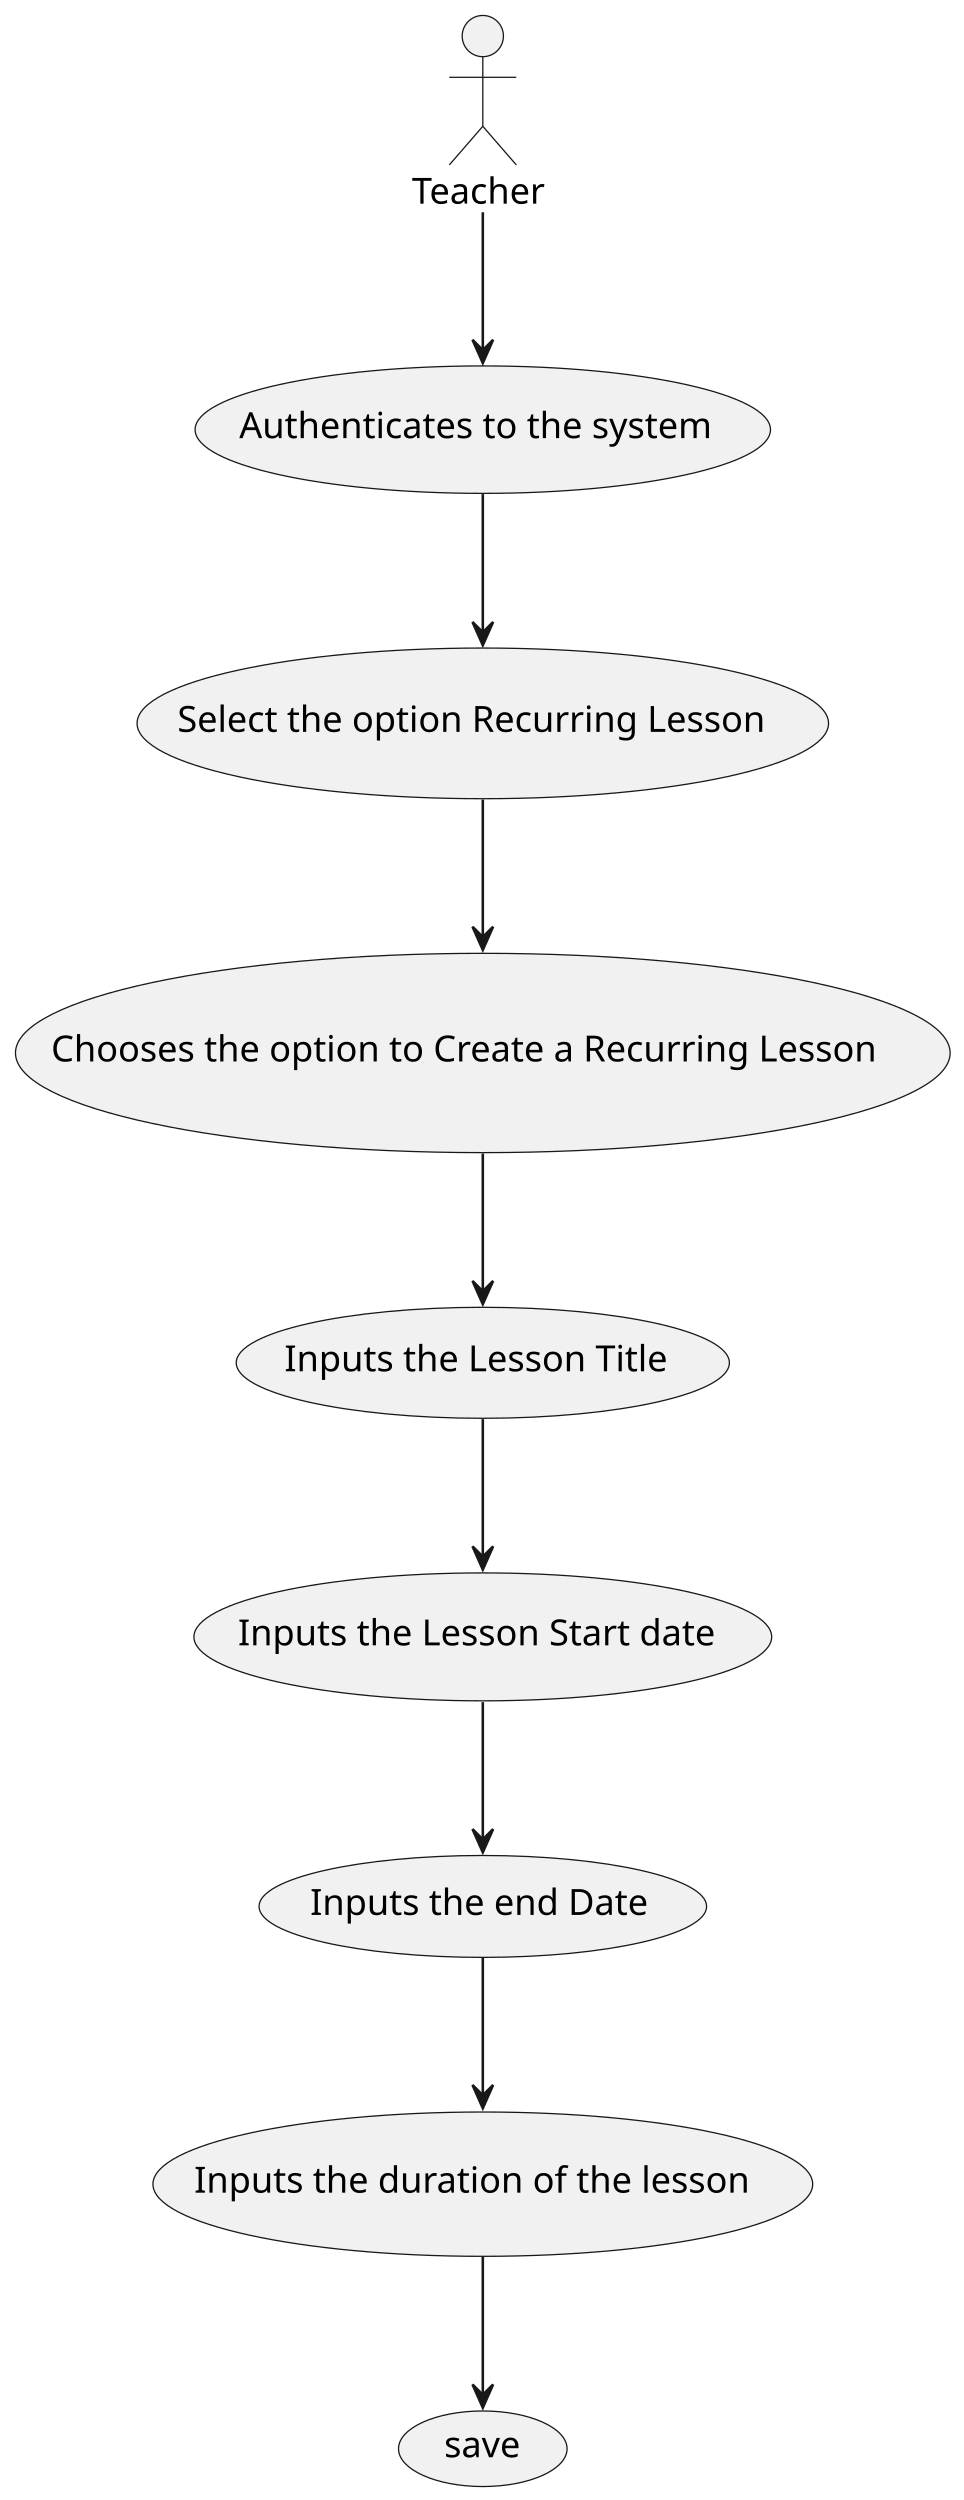
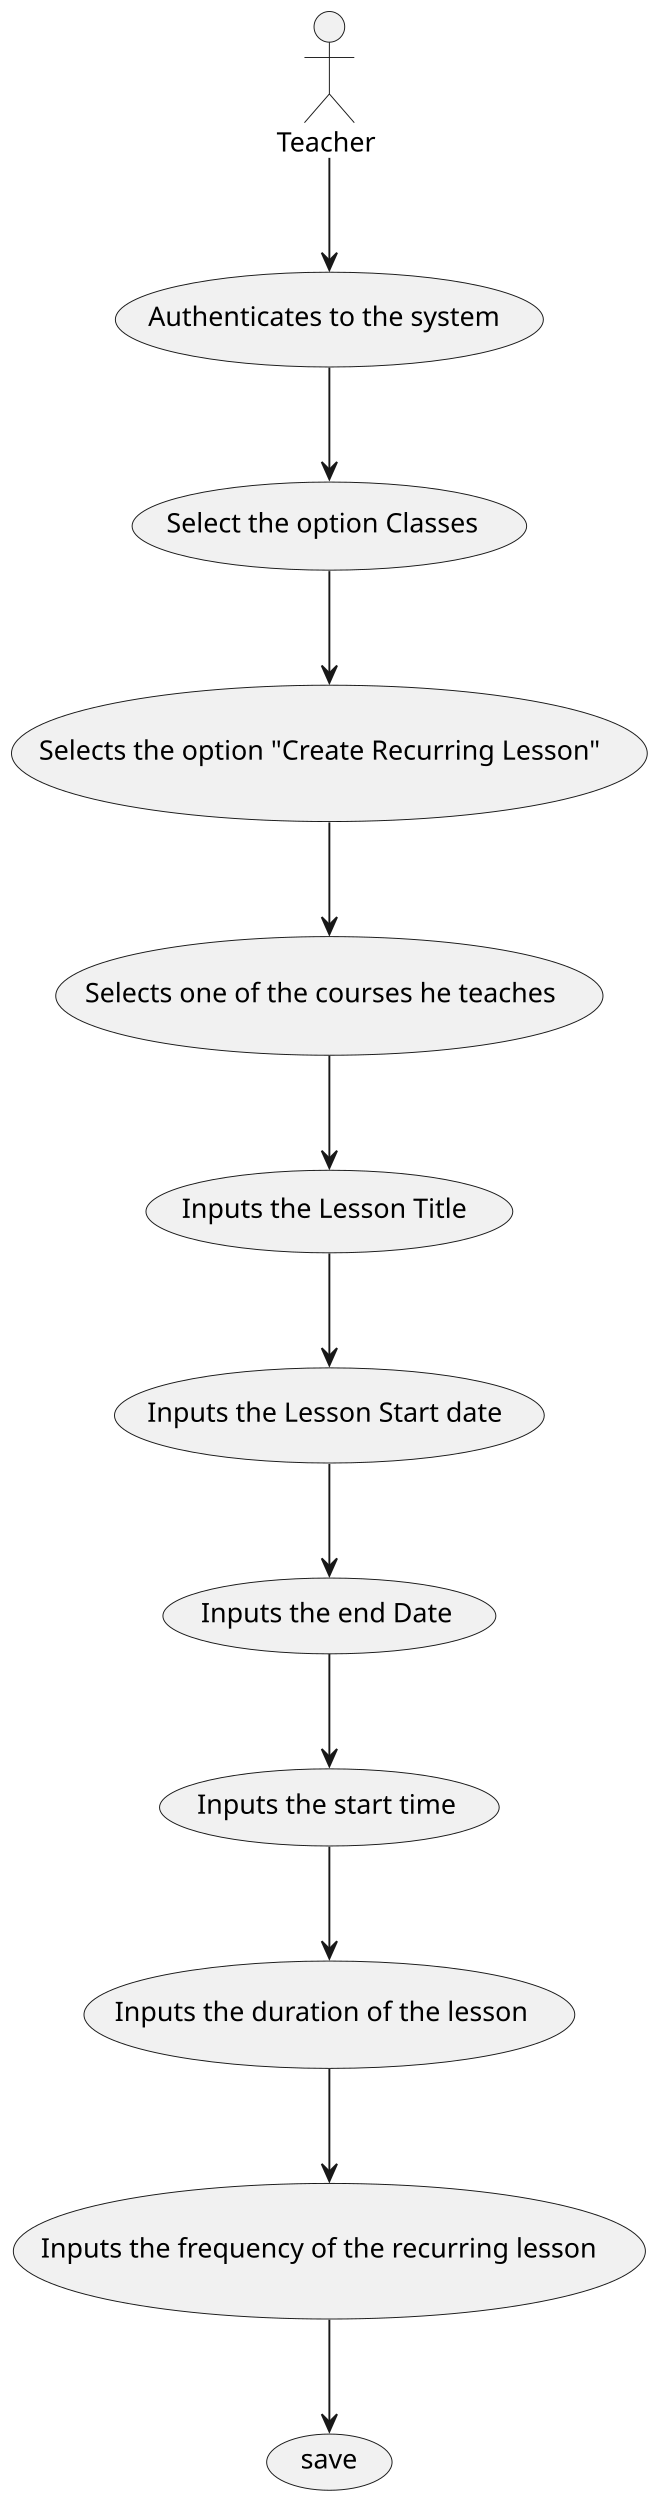
- <svg xmlns="http://www.w3.org/2000/svg" contentStyleType="text/css" height="970px" preserveAspectRatio="none" style="width:374px;height:970px;background:#FFFFFF;" version="1.1" viewBox="0 0 374 970" width="374px" zoomAndPan="magnify">
+ <svg xmlns="http://www.w3.org/2000/svg" contentStyleType="text/css" height="1304px" preserveAspectRatio="none" style="width:343px;height:1304px;background:#FFFFFF;" version="1.1" viewBox="0 0 343 1304" width="343px" zoomAndPan="magnify">
  <defs />
  <g>
    <g id="elem_Teacher">
-       <ellipse cx="187.33" cy="14" fill="#F1F1F1" rx="8" ry="8" style="stroke:#181818;stroke-width:0.5;" />
-       <path d="M187.33,22 L187.33,49 M174.33,30 L200.33,30 M187.33,49 L174.33,64 M187.33,49 L200.33,64 " fill="none" style="stroke:#181818;stroke-width:0.5;" />
-       <text fill="#000000" font-family="sans-serif" font-size="14" lengthAdjust="spacing" textLength="55" x="159.83" y="79.035">Teacher</text>
+       <ellipse cx="171.8" cy="14" fill="#F1F1F1" rx="8" ry="8" style="stroke:#181818;stroke-width:0.5;" />
+       <path d="M171.8,22 L171.8,49 M158.8,30 L184.8,30 M171.8,49 L158.8,64 M171.8,49 L184.8,64 " fill="none" style="stroke:#181818;stroke-width:0.5;" />
+       <text fill="#000000" font-family="sans-serif" font-size="14" lengthAdjust="spacing" textLength="55" x="144.3" y="79.035">Teacher</text>
    </g>
    <g id="elem_Authenticates to the system">
-       <ellipse cx="187.325" cy="166.705" fill="#F1F1F1" rx="111.625" ry="24.725" style="stroke:#181818;stroke-width:0.5;" />
-       <text fill="#000000" font-family="sans-serif" font-size="14" lengthAdjust="spacing" textLength="189" x="92.825" y="169.996">Authenticates to the system</text>
+       <ellipse cx="171.795" cy="166.705" fill="#F1F1F1" rx="111.625" ry="24.725" style="stroke:#181818;stroke-width:0.5;" />
+       <text fill="#000000" font-family="sans-serif" font-size="14" lengthAdjust="spacing" textLength="189" x="77.295" y="169.996">Authenticates to the system</text>
    </g>
-     <g id="elem_Select the option Recurring Lesson">
-       <ellipse cx="187.327" cy="280.669" fill="#F1F1F1" rx="134.147" ry="29.229" style="stroke:#181818;stroke-width:0.5;" />
-       <text fill="#000000" font-family="sans-serif" font-size="14" lengthAdjust="spacing" textLength="237" x="68.826" y="283.96">Select the option Recurring Lesson</text>
+     <g id="elem_Select the option Classes">
+       <ellipse cx="171.801" cy="274.42" fill="#F1F1F1" rx="102.901" ry="22.98" style="stroke:#181818;stroke-width:0.5;" />
+       <text fill="#000000" font-family="sans-serif" font-size="14" lengthAdjust="spacing" textLength="170" x="86.801" y="277.711">Select the option Classes</text>
    </g>
-     <g id="elem_Chooses the option to Create a Recurring Lesson">
-       <ellipse cx="187.329" cy="408.556" fill="#F1F1F1" rx="181.329" ry="38.666" style="stroke:#181818;stroke-width:0.5;" />
-       <text fill="#000000" font-family="sans-serif" font-size="14" lengthAdjust="spacing" textLength="335" x="19.829" y="411.847">Chooses the option to Create a Recurring Lesson</text>
+     <g id="elem_Selects the option &quot;Create Recurring Lesson&quot;">
+       <ellipse cx="171.805" cy="392.961" fill="#F1F1F1" rx="165.805" ry="35.561" style="stroke:#181818;stroke-width:0.5;" />
+       <text fill="#000000" font-family="sans-serif" font-size="14" lengthAdjust="spacing" textLength="303" x="20.305" y="396.252">Selects the option "Create Recurring Lesson"</text>
+     </g>
+     <g id="elem_Selects one of the courses he teaches">
+       <ellipse cx="171.799" cy="519.474" fill="#F1F1F1" rx="142.719" ry="30.944" style="stroke:#181818;stroke-width:0.5;" />
+       <text fill="#000000" font-family="sans-serif" font-size="14" lengthAdjust="spacing" textLength="255" x="44.299" y="522.765">Selects one of the courses he teaches</text>
    </g>
    <g id="elem_Inputs the Lesson Title">
-       <ellipse cx="187.332" cy="528.764" fill="#F1F1F1" rx="95.672" ry="21.535" style="stroke:#181818;stroke-width:0.5;" />
-       <text fill="#000000" font-family="sans-serif" font-size="14" lengthAdjust="spacing" textLength="154" x="110.332" y="532.056">Inputs the Lesson Title</text>
+       <ellipse cx="171.802" cy="631.944" fill="#F1F1F1" rx="95.672" ry="21.535" style="stroke:#181818;stroke-width:0.5;" />
+       <text fill="#000000" font-family="sans-serif" font-size="14" lengthAdjust="spacing" textLength="154" x="94.802" y="635.236">Inputs the Lesson Title</text>
    </g>
    <g id="elem_Inputs the Lesson Start date">
-       <ellipse cx="187.328" cy="635.108" fill="#F1F1F1" rx="112.088" ry="24.818" style="stroke:#181818;stroke-width:0.5;" />
-       <text fill="#000000" font-family="sans-serif" font-size="14" lengthAdjust="spacing" textLength="190" x="92.328" y="638.399">Inputs the Lesson Start date</text>
+       <ellipse cx="171.798" cy="738.298" fill="#F1F1F1" rx="112.088" ry="24.818" style="stroke:#181818;stroke-width:0.5;" />
+       <text fill="#000000" font-family="sans-serif" font-size="14" lengthAdjust="spacing" textLength="190" x="76.798" y="741.589">Inputs the Lesson Start date</text>
    </g>
    <g id="elem_Inputs the end Date">
-       <ellipse cx="187.334" cy="739.697" fill="#F1F1F1" rx="86.834" ry="19.767" style="stroke:#181818;stroke-width:0.5;" />
-       <text fill="#000000" font-family="sans-serif" font-size="14" lengthAdjust="spacing" textLength="134" x="120.334" y="742.988">Inputs the end Date</text>
+       <ellipse cx="171.804" cy="842.877" fill="#F1F1F1" rx="86.834" ry="19.767" style="stroke:#181818;stroke-width:0.5;" />
+       <text fill="#000000" font-family="sans-serif" font-size="14" lengthAdjust="spacing" textLength="134" x="104.804" y="846.168">Inputs the end Date</text>
+     </g>
+     <g id="elem_Inputs the start time">
+       <ellipse cx="171.801" cy="942.756" fill="#F1F1F1" rx="88.581" ry="20.116" style="stroke:#181818;stroke-width:0.5;" />
+       <text fill="#000000" font-family="sans-serif" font-size="14" lengthAdjust="spacing" textLength="138" x="102.801" y="946.047">Inputs the start time</text>
    </g>
    <g id="elem_Inputs the duration of the lesson">
-       <ellipse cx="187.333" cy="847.458" fill="#F1F1F1" rx="127.993" ry="27.998" style="stroke:#181818;stroke-width:0.5;" />
-       <text fill="#000000" font-family="sans-serif" font-size="14" lengthAdjust="spacing" textLength="224" x="75.333" y="850.75">Inputs the duration of the lesson</text>
+       <ellipse cx="171.803" cy="1050.879" fill="#F1F1F1" rx="127.993" ry="27.998" style="stroke:#181818;stroke-width:0.5;" />
+       <text fill="#000000" font-family="sans-serif" font-size="14" lengthAdjust="spacing" textLength="224" x="59.803" y="1054.169">Inputs the duration of the lesson</text>
+     </g>
+     <g id="elem_Inputs the frequency of the recurring lesson">
+       <ellipse cx="171.798" cy="1174.237" fill="#F1F1F1" rx="164.838" ry="35.367" style="stroke:#181818;stroke-width:0.5;" />
+       <text fill="#000000" font-family="sans-serif" font-size="14" lengthAdjust="spacing" textLength="301" x="21.298" y="1177.528">Inputs the frequency of the recurring lesson</text>
    </g>
    <g id="elem_save">
-       <ellipse cx="187.328" cy="950.119" fill="#F1F1F1" rx="32.699" ry="14.659" style="stroke:#181818;stroke-width:0.5;" />
-       <text fill="#000000" font-family="sans-serif" font-size="14" lengthAdjust="spacing" textLength="30" x="172.328" y="953.41">save</text>
+       <ellipse cx="171.798" cy="1284.269" fill="#F1F1F1" rx="32.699" ry="14.659" style="stroke:#181818;stroke-width:0.5;" />
+       <text fill="#000000" font-family="sans-serif" font-size="14" lengthAdjust="spacing" textLength="30" x="156.798" y="1287.56">save</text>
    </g>
    <g id="link_Teacher_Authenticates to the system">
-       <path d="M187.33,82.36 C187.33,99.65 187.33,119.87 187.33,136.07 " fill="none" id="Teacher-to-Authenticates to the system" style="stroke:#181818;stroke-width:1.0;" />
-       <polygon fill="#181818" points="187.33,140.84,191.33,131.84,187.33,135.84,183.33,131.84,187.33,140.84" style="stroke:#181818;stroke-width:1.0;" />
+       <path d="M171.8,82.36 C171.8,99.65 171.8,119.88 171.8,136.07 " fill="none" id="Teacher-to-Authenticates to the system" style="stroke:#181818;stroke-width:1.0;" />
+       <polygon fill="#181818" points="171.8,140.84,175.8,131.84,171.8,135.84,167.8,131.84,171.8,140.84" style="stroke:#181818;stroke-width:1.0;" />
    </g>
-     <g id="link_Authenticates to the system_Select the option Recurring Lesson">
-       <path d="M187.33,191.73 C187.33,207.43 187.33,228.18 187.33,245.57 " fill="none" id="Authenticates to the system-to-Select the option Recurring Lesson" style="stroke:#181818;stroke-width:1.0;" />
-       <polygon fill="#181818" points="187.33,250.33,191.33,241.33,187.33,245.33,183.33,241.33,187.33,250.33" style="stroke:#181818;stroke-width:1.0;" />
+     <g id="link_Authenticates to the system_Select the option Classes">
+       <path d="M171.8,191.7 C171.8,207.54 171.8,228.37 171.8,245.04 " fill="none" id="Authenticates to the system-to-Select the option Classes" style="stroke:#181818;stroke-width:1.0;" />
+       <polygon fill="#181818" points="171.8,249.97,175.8,240.97,171.8,244.97,167.8,240.97,171.8,249.97" style="stroke:#181818;stroke-width:1.0;" />
    </g>
-     <g id="link_Select the option Recurring Lesson_Chooses the option to Create a Recurring Lesson">
-       <path d="M187.33,310.23 C187.33,326.01 187.33,345.94 187.33,363.64 " fill="none" id="Select the option Recurring Lesson-to-Chooses the option to Create a Recurring Lesson" style="stroke:#181818;stroke-width:1.0;" />
-       <polygon fill="#181818" points="187.33,368.56,191.33,359.56,187.33,363.56,183.33,359.56,187.33,368.56" style="stroke:#181818;stroke-width:1.0;" />
+     <g id="link_Select the option Classes_Selects the option &quot;Create Recurring Lesson&quot;">
+       <path d="M171.8,297.89 C171.8,312.98 171.8,333.31 171.8,351.21 " fill="none" id="Select the option Classes-to-Selects the option &quot;Create Recurring Lesson&quot;" style="stroke:#181818;stroke-width:1.0;" />
+       <polygon fill="#181818" points="171.8,356.17,175.8,347.17,171.8,351.17,167.8,347.17,171.8,356.17" style="stroke:#181818;stroke-width:1.0;" />
    </g>
-     <g id="link_Chooses the option to Create a Recurring Lesson_Inputs the Lesson Title">
-       <path d="M187.33,447.61 C187.33,465.16 187.33,485.56 187.33,501.39 " fill="none" id="Chooses the option to Create a Recurring Lesson-to-Inputs the Lesson Title" style="stroke:#181818;stroke-width:1.0;" />
-       <polygon fill="#181818" points="187.33,506,191.33,497,187.33,501,183.33,497,187.33,506" style="stroke:#181818;stroke-width:1.0;" />
+     <g id="link_Selects the option &quot;Create Recurring Lesson&quot;_Selects one of the courses he teaches">
+       <path d="M171.8,428.97 C171.8,445.78 171.8,465.87 171.8,482.76 " fill="none" id="Selects the option &quot;Create Recurring Lesson&quot;-to-Selects one of the courses he teaches" style="stroke:#181818;stroke-width:1.0;" />
+       <polygon fill="#181818" points="171.8,487.36,175.8,478.36,171.8,482.36,167.8,478.36,171.8,487.36" style="stroke:#181818;stroke-width:1.0;" />
+     </g>
+     <g id="link_Selects one of the courses he teaches_Inputs the Lesson Title">
+       <path d="M171.8,550.65 C171.8,567.5 171.8,588.28 171.8,604.48 " fill="none" id="Selects one of the courses he teaches-to-Inputs the Lesson Title" style="stroke:#181818;stroke-width:1.0;" />
+       <polygon fill="#181818" points="171.8,609.23,175.8,600.23,171.8,604.23,167.8,600.23,171.8,609.23" style="stroke:#181818;stroke-width:1.0;" />
    </g>
    <g id="link_Inputs the Lesson Title_Inputs the Lesson Start date">
-       <path d="M187.33,550.63 C187.33,566.02 187.33,587.17 187.33,604.34 " fill="none" id="Inputs the Lesson Title-to-Inputs the Lesson Start date" style="stroke:#181818;stroke-width:1.0;" />
-       <polygon fill="#181818" points="187.33,608.99,191.33,599.99,187.33,603.99,183.33,599.99,187.33,608.99" style="stroke:#181818;stroke-width:1.0;" />
+       <path d="M171.8,653.81 C171.8,669.2 171.8,690.36 171.8,707.52 " fill="none" id="Inputs the Lesson Title-to-Inputs the Lesson Start date" style="stroke:#181818;stroke-width:1.0;" />
+       <polygon fill="#181818" points="171.8,712.18,175.8,703.18,171.8,707.18,167.8,703.18,171.8,712.18" style="stroke:#181818;stroke-width:1.0;" />
    </g>
    <g id="link_Inputs the Lesson Start date_Inputs the end Date">
-       <path d="M187.33,660.42 C187.33,676.57 187.33,697.71 187.33,713.94 " fill="none" id="Inputs the Lesson Start date-to-Inputs the end Date" style="stroke:#181818;stroke-width:1.0;" />
-       <polygon fill="#181818" points="187.33,718.69,191.33,709.69,187.33,713.69,183.33,709.69,187.33,718.69" style="stroke:#181818;stroke-width:1.0;" />
+       <path d="M171.8,763.61 C171.8,779.75 171.8,800.89 171.8,817.13 " fill="none" id="Inputs the Lesson Start date-to-Inputs the end Date" style="stroke:#181818;stroke-width:1.0;" />
+       <polygon fill="#181818" points="171.8,821.87,175.8,812.87,171.8,816.87,167.8,812.87,171.8,821.87" style="stroke:#181818;stroke-width:1.0;" />
    </g>
-     <g id="link_Inputs the end Date_Inputs the duration of the lesson">
-       <path d="M187.33,759.61 C187.33,774.45 187.33,795.48 187.33,813.13 " fill="none" id="Inputs the end Date-to-Inputs the duration of the lesson" style="stroke:#181818;stroke-width:1.0;" />
-       <polygon fill="#181818" points="187.33,817.97,191.33,808.97,187.33,812.97,183.33,808.97,187.33,817.97" style="stroke:#181818;stroke-width:1.0;" />
+     <g id="link_Inputs the end Date_Inputs the start time">
+       <path d="M171.8,862.75 C171.8,877.99 171.8,899.58 171.8,916.34 " fill="none" id="Inputs the end Date-to-Inputs the start time" style="stroke:#181818;stroke-width:1.0;" />
+       <polygon fill="#181818" points="171.8,921.28,175.8,912.28,171.8,916.28,167.8,912.28,171.8,921.28" style="stroke:#181818;stroke-width:1.0;" />
    </g>
-     <g id="link_Inputs the duration of the lesson_save">
-       <path d="M187.33,875.7 C187.33,892.66 187.33,914.09 187.33,929.42 " fill="none" id="Inputs the duration of the lesson-to-save" style="stroke:#181818;stroke-width:1.0;" />
-       <polygon fill="#181818" points="187.33,934.17,191.33,925.17,187.33,929.17,183.33,925.17,187.33,934.17" style="stroke:#181818;stroke-width:1.0;" />
+     <g id="link_Inputs the start time_Inputs the duration of the lesson">
+       <path d="M171.8,963.23 C171.8,978.17 171.8,999.16 171.8,1016.73 " fill="none" id="Inputs the start time-to-Inputs the duration of the lesson" style="stroke:#181818;stroke-width:1.0;" />
+       <polygon fill="#181818" points="171.8,1021.55,175.8,1012.55,171.8,1016.55,167.8,1012.55,171.8,1021.55" style="stroke:#181818;stroke-width:1.0;" />
+     </g>
+     <g id="link_Inputs the duration of the lesson_Inputs the frequency of the recurring lesson">
+       <path d="M171.8,1079.12 C171.8,1094.94 171.8,1115.17 171.8,1132.82 " fill="none" id="Inputs the duration of the lesson-to-Inputs the frequency of the recurring lesson" style="stroke:#181818;stroke-width:1.0;" />
+       <polygon fill="#181818" points="171.8,1137.7,175.8,1128.7,171.8,1132.7,167.8,1128.7,171.8,1137.7" style="stroke:#181818;stroke-width:1.0;" />
+     </g>
+     <g id="link_Inputs the frequency of the recurring lesson_save">
+       <path d="M171.8,1210.02 C171.8,1227.77 171.8,1248.71 171.8,1263.65 " fill="none" id="Inputs the frequency of the recurring lesson-to-save" style="stroke:#181818;stroke-width:1.0;" />
+       <polygon fill="#181818" points="171.8,1268.25,175.8,1259.25,171.8,1263.25,167.8,1259.25,171.8,1268.25" style="stroke:#181818;stroke-width:1.0;" />
    </g>
  </g>
</svg>
